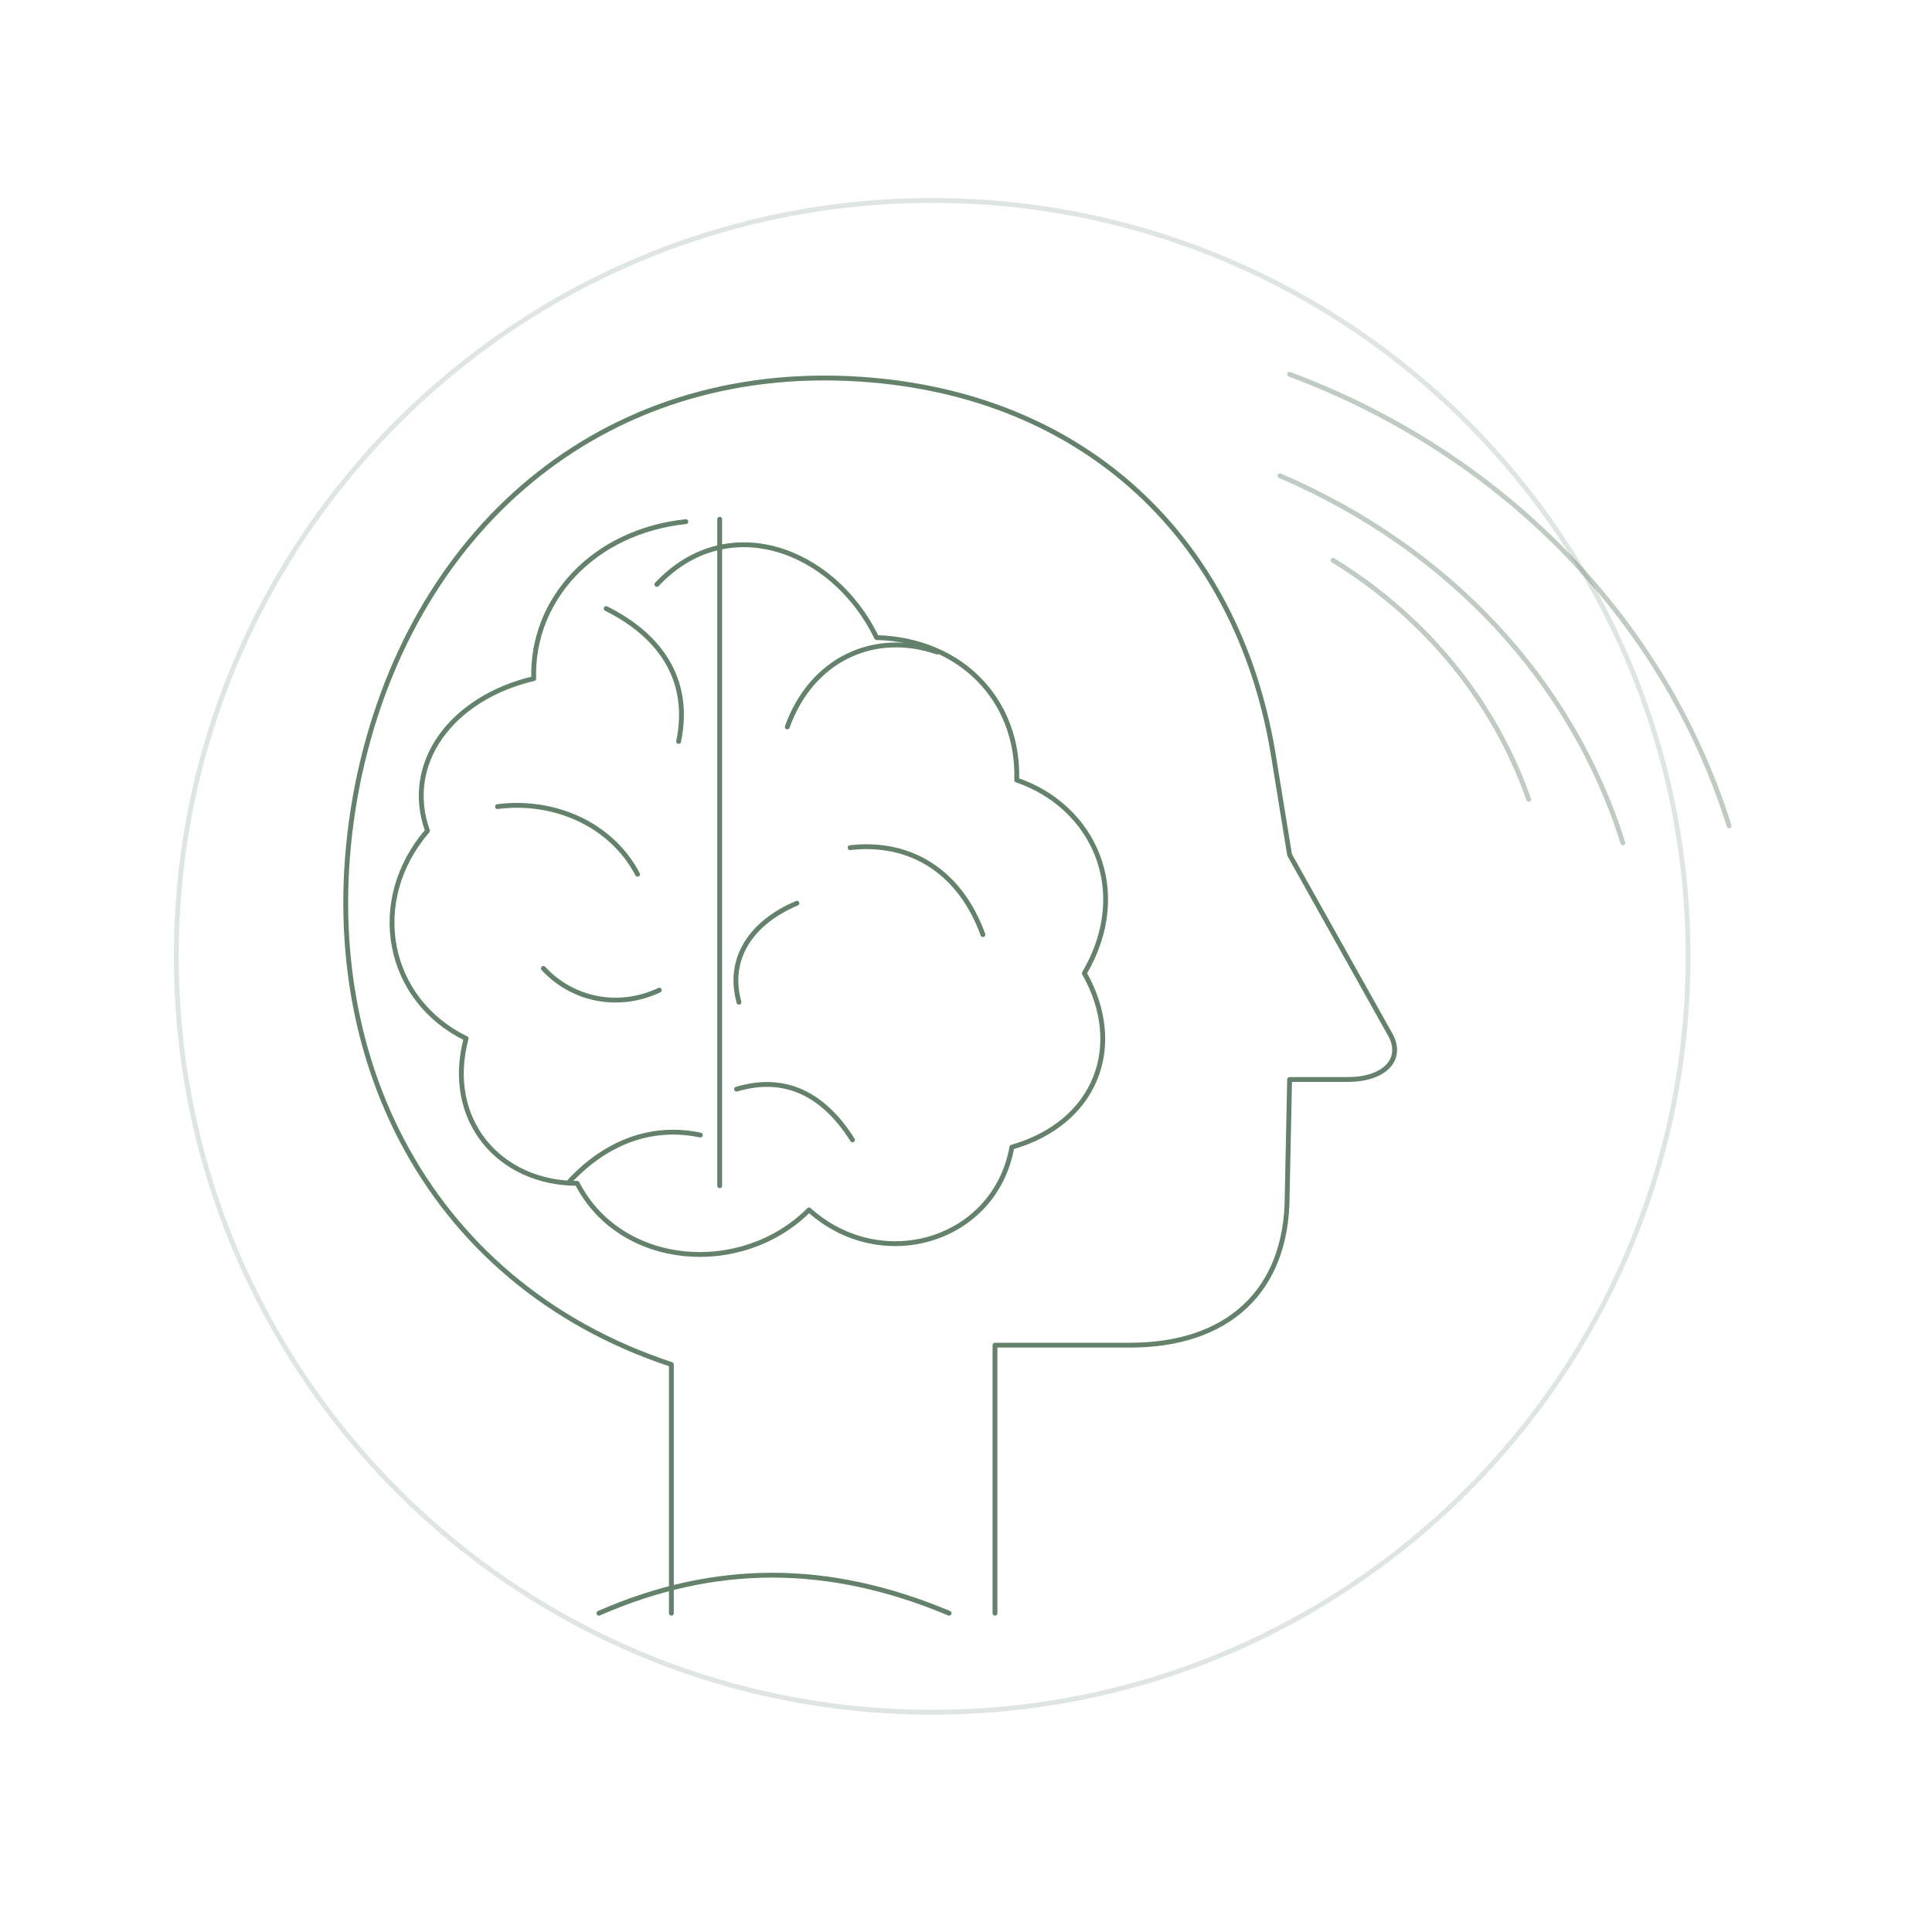
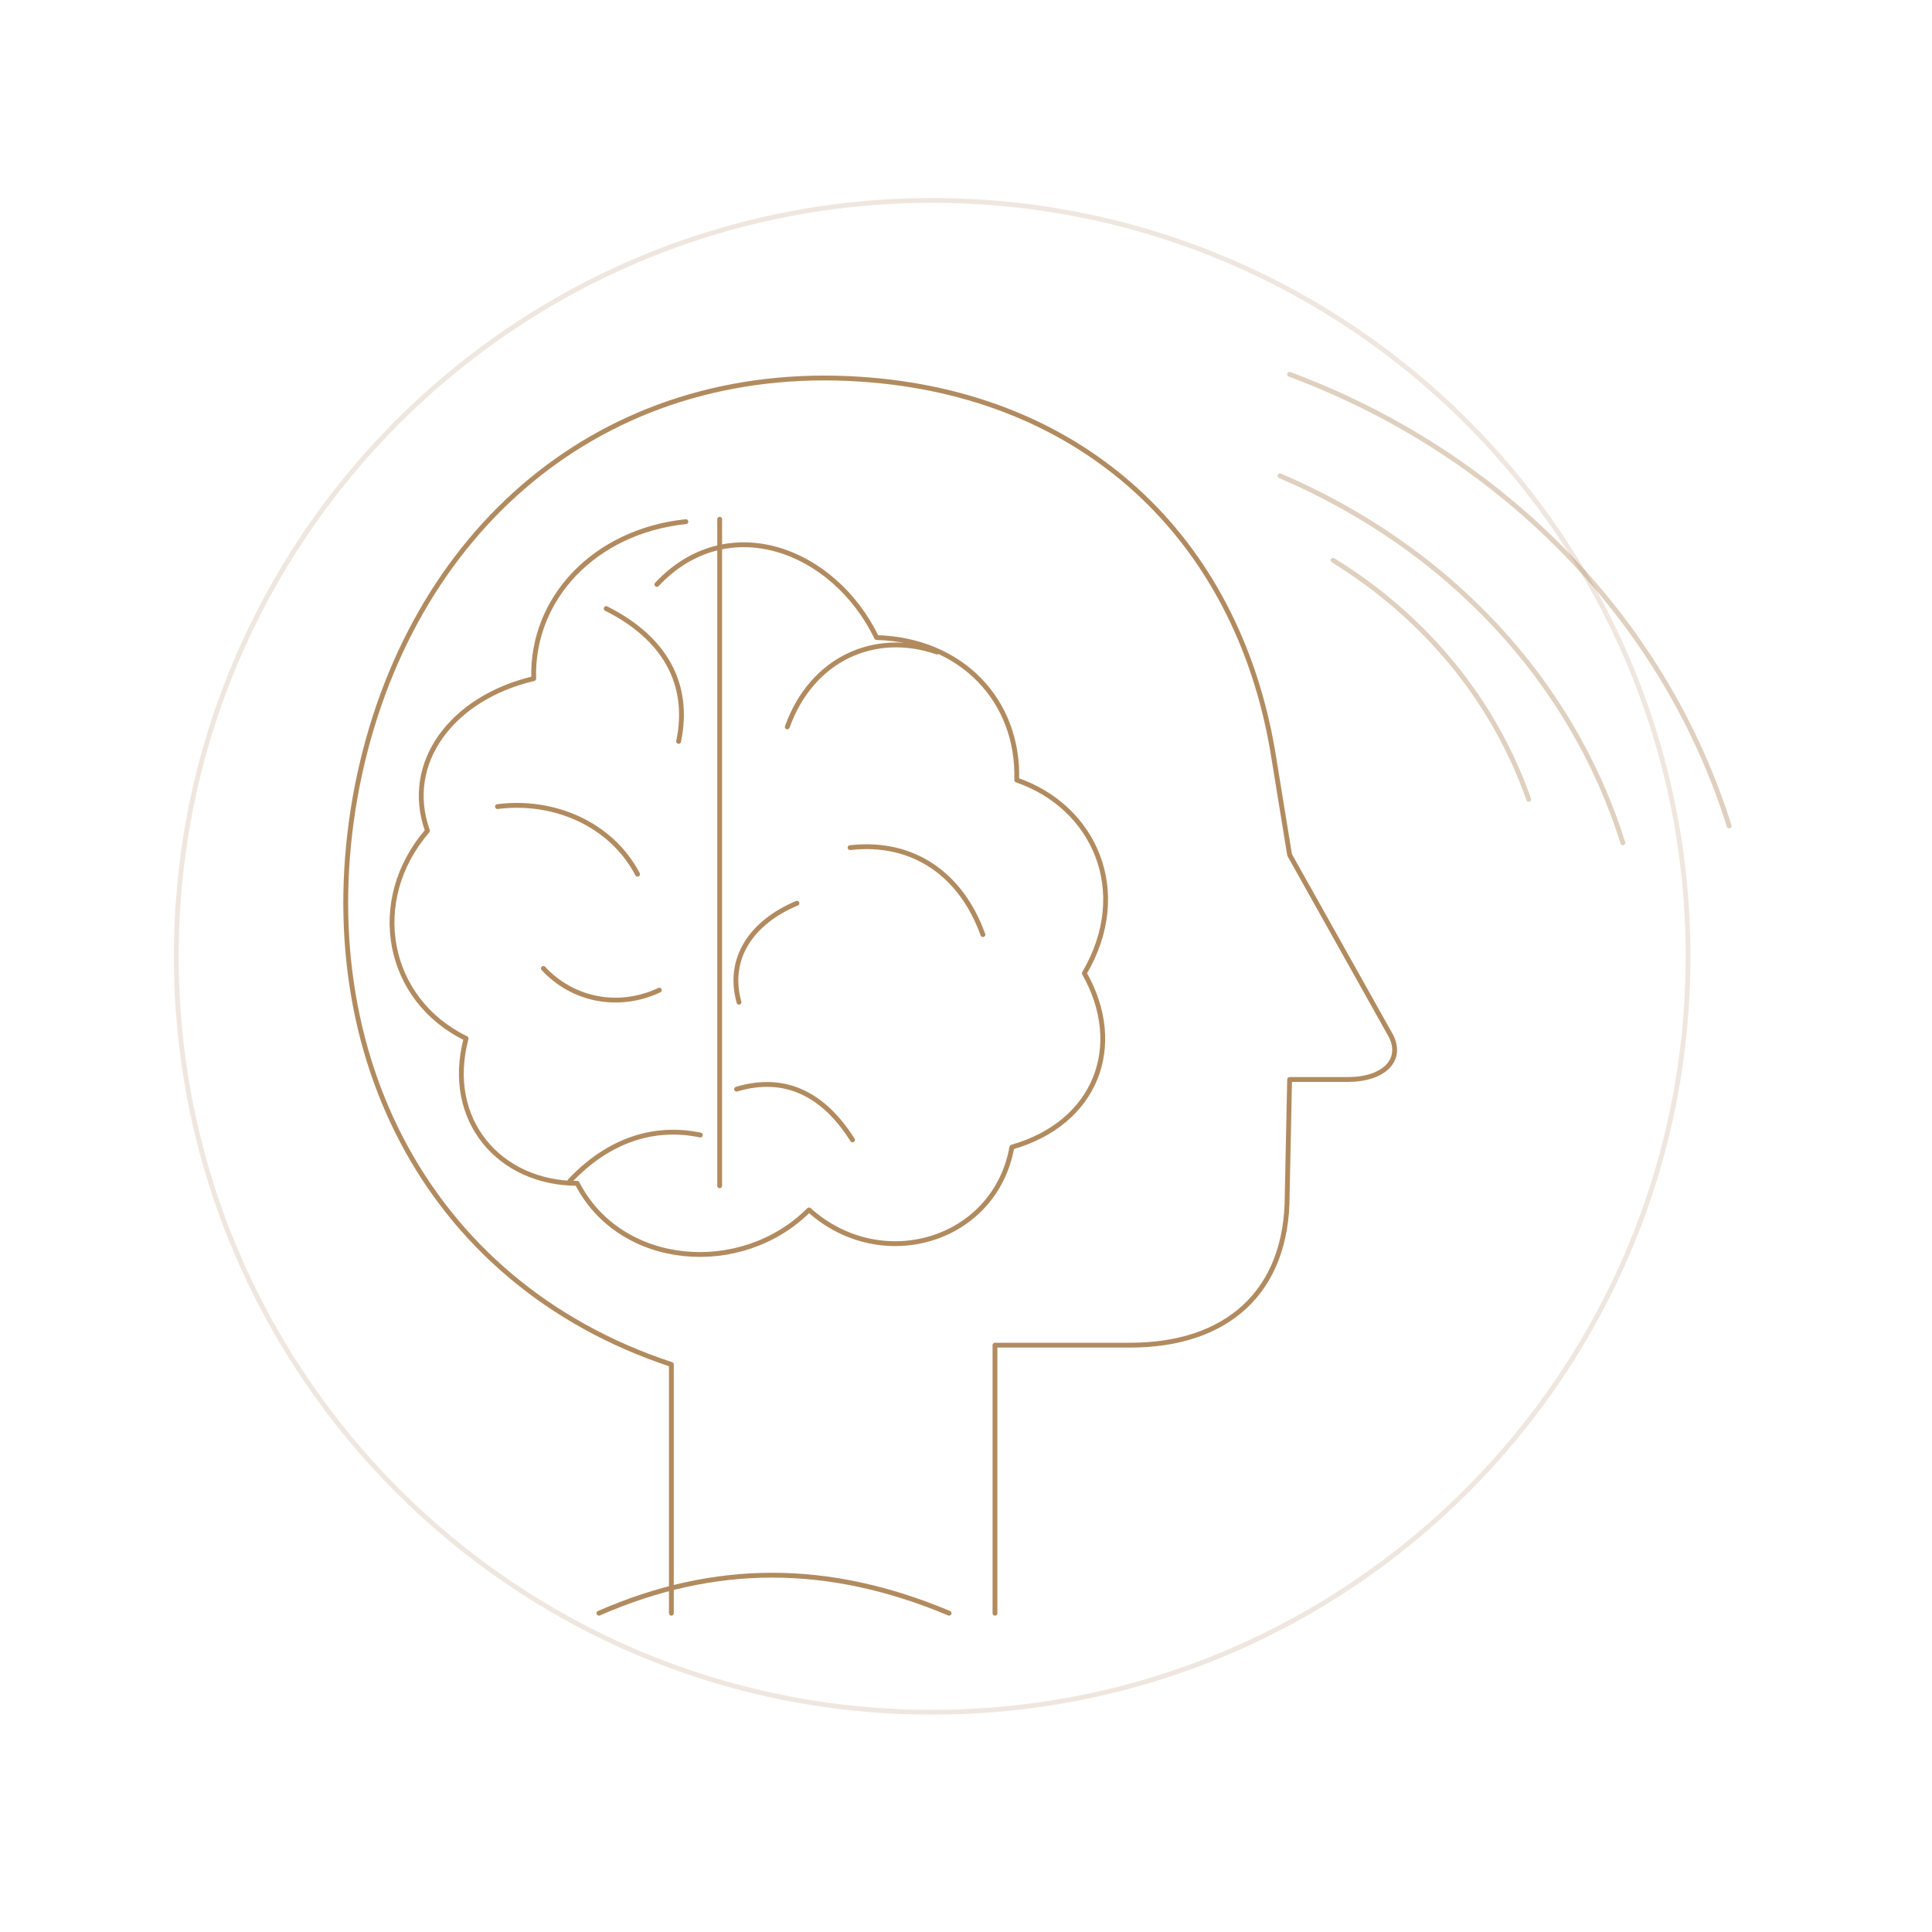
<svg xmlns="http://www.w3.org/2000/svg" viewBox="0 0 800 800">
-   <g fill="none" stroke="#63816b" stroke-width="2" stroke-linecap="round" stroke-linejoin="round">
+   <g fill="none" stroke="#b18b5f" stroke-width="2" stroke-linecap="round" stroke-linejoin="round">
    <path d="M278 668V565c-103-34-151-133-130-240 21-105 101-175 208-168 93 6 156 66 171 154l7 43 42 75c5 10-3 18-18 18h-24l-1 48c0 40-25 62-65 62h-56v111" />
    <path d="M284 216c-38 4-64 32-63 65-34 8-54 35-44 63-25 29-17 70 16 86-9 34 14 60 46 60 18 35 68 39 96 11 30 27 77 13 84-26 35-10 47-42 30-72 20-34 4-69-28-80 1-33-23-58-58-59-18-37-62-53-91-22" />
    <path d="M298 215v276M251 252c24 12 35 31 30 55m-75 27c23-3 47 7 58 28m-28 127c16-17 35-23 54-19m36-169c10-28 36-40 62-31m-36 81c26-3 46 11 55 36m-102 64c20-6 36 2 48 21M225 401c12 13 31 17 48 9M330 374c-19 8-29 23-24 41" />
    <path d="M530 197c70 30 121 85 142 152m-138-194c91 34 156 104 182 187m-164-110c39 24 67 59 81 99" stroke-opacity=".4" />
    <circle cx="386" cy="396" r="313" stroke-opacity=".2" />
    <path d="M248 668c48-21 95-21 145 0" />
  </g>
</svg>
